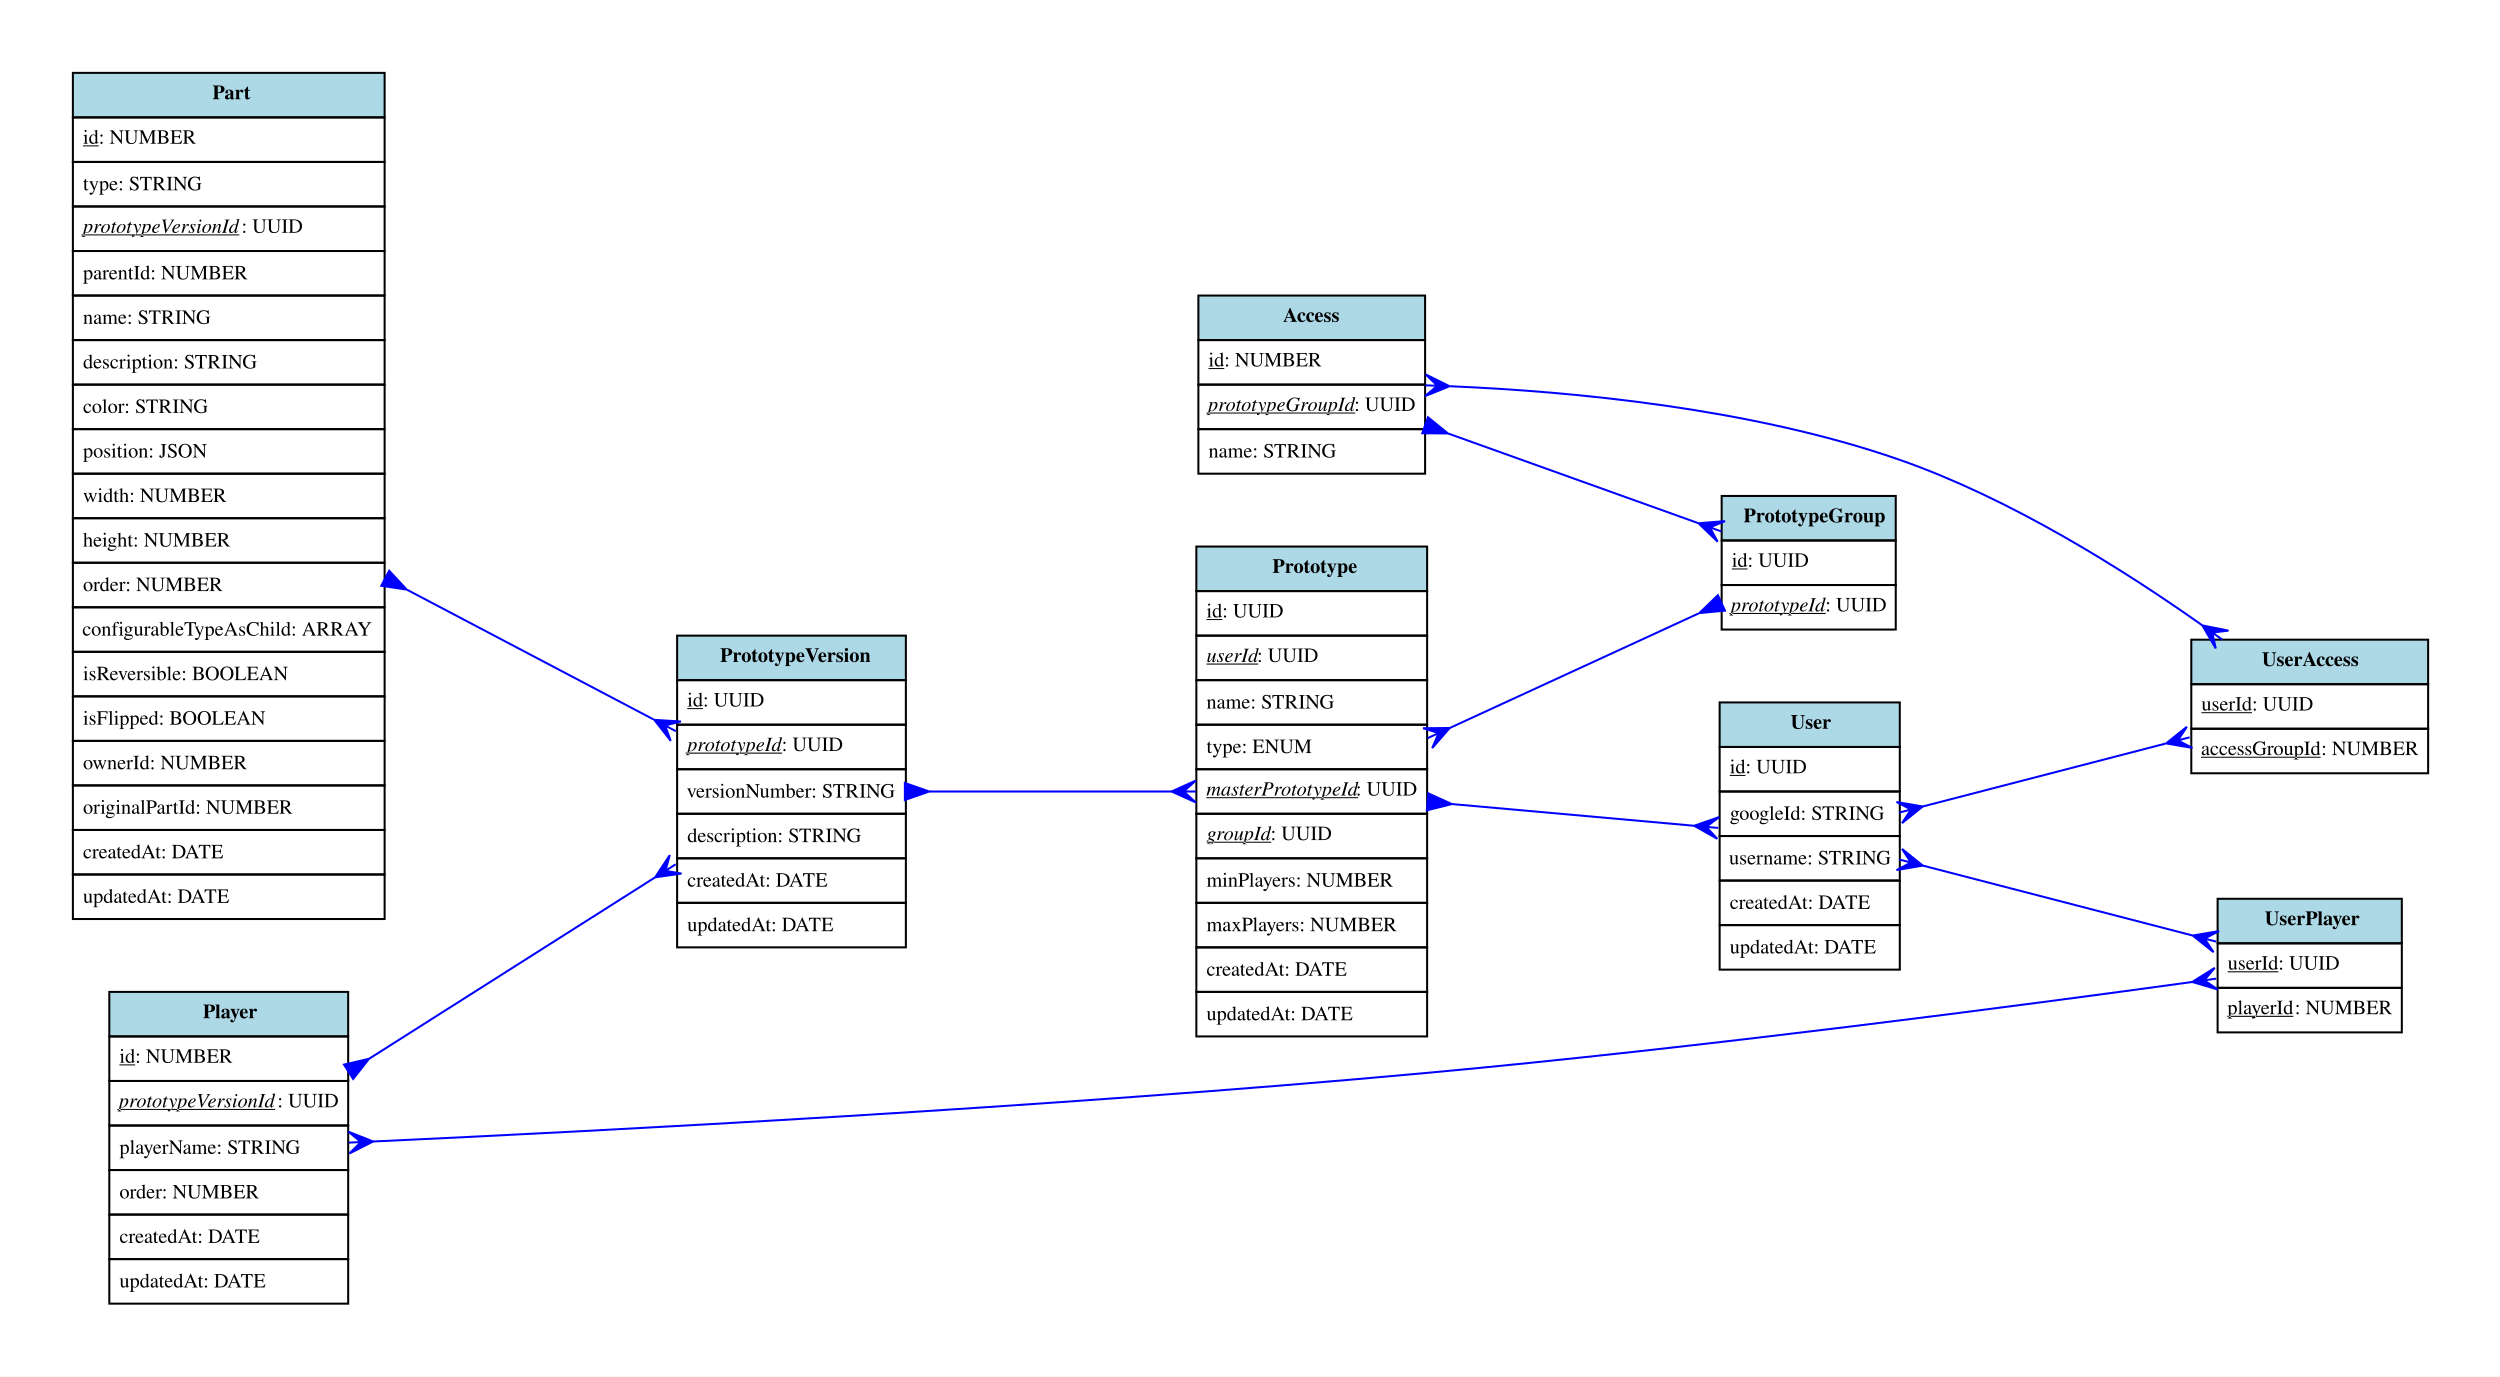
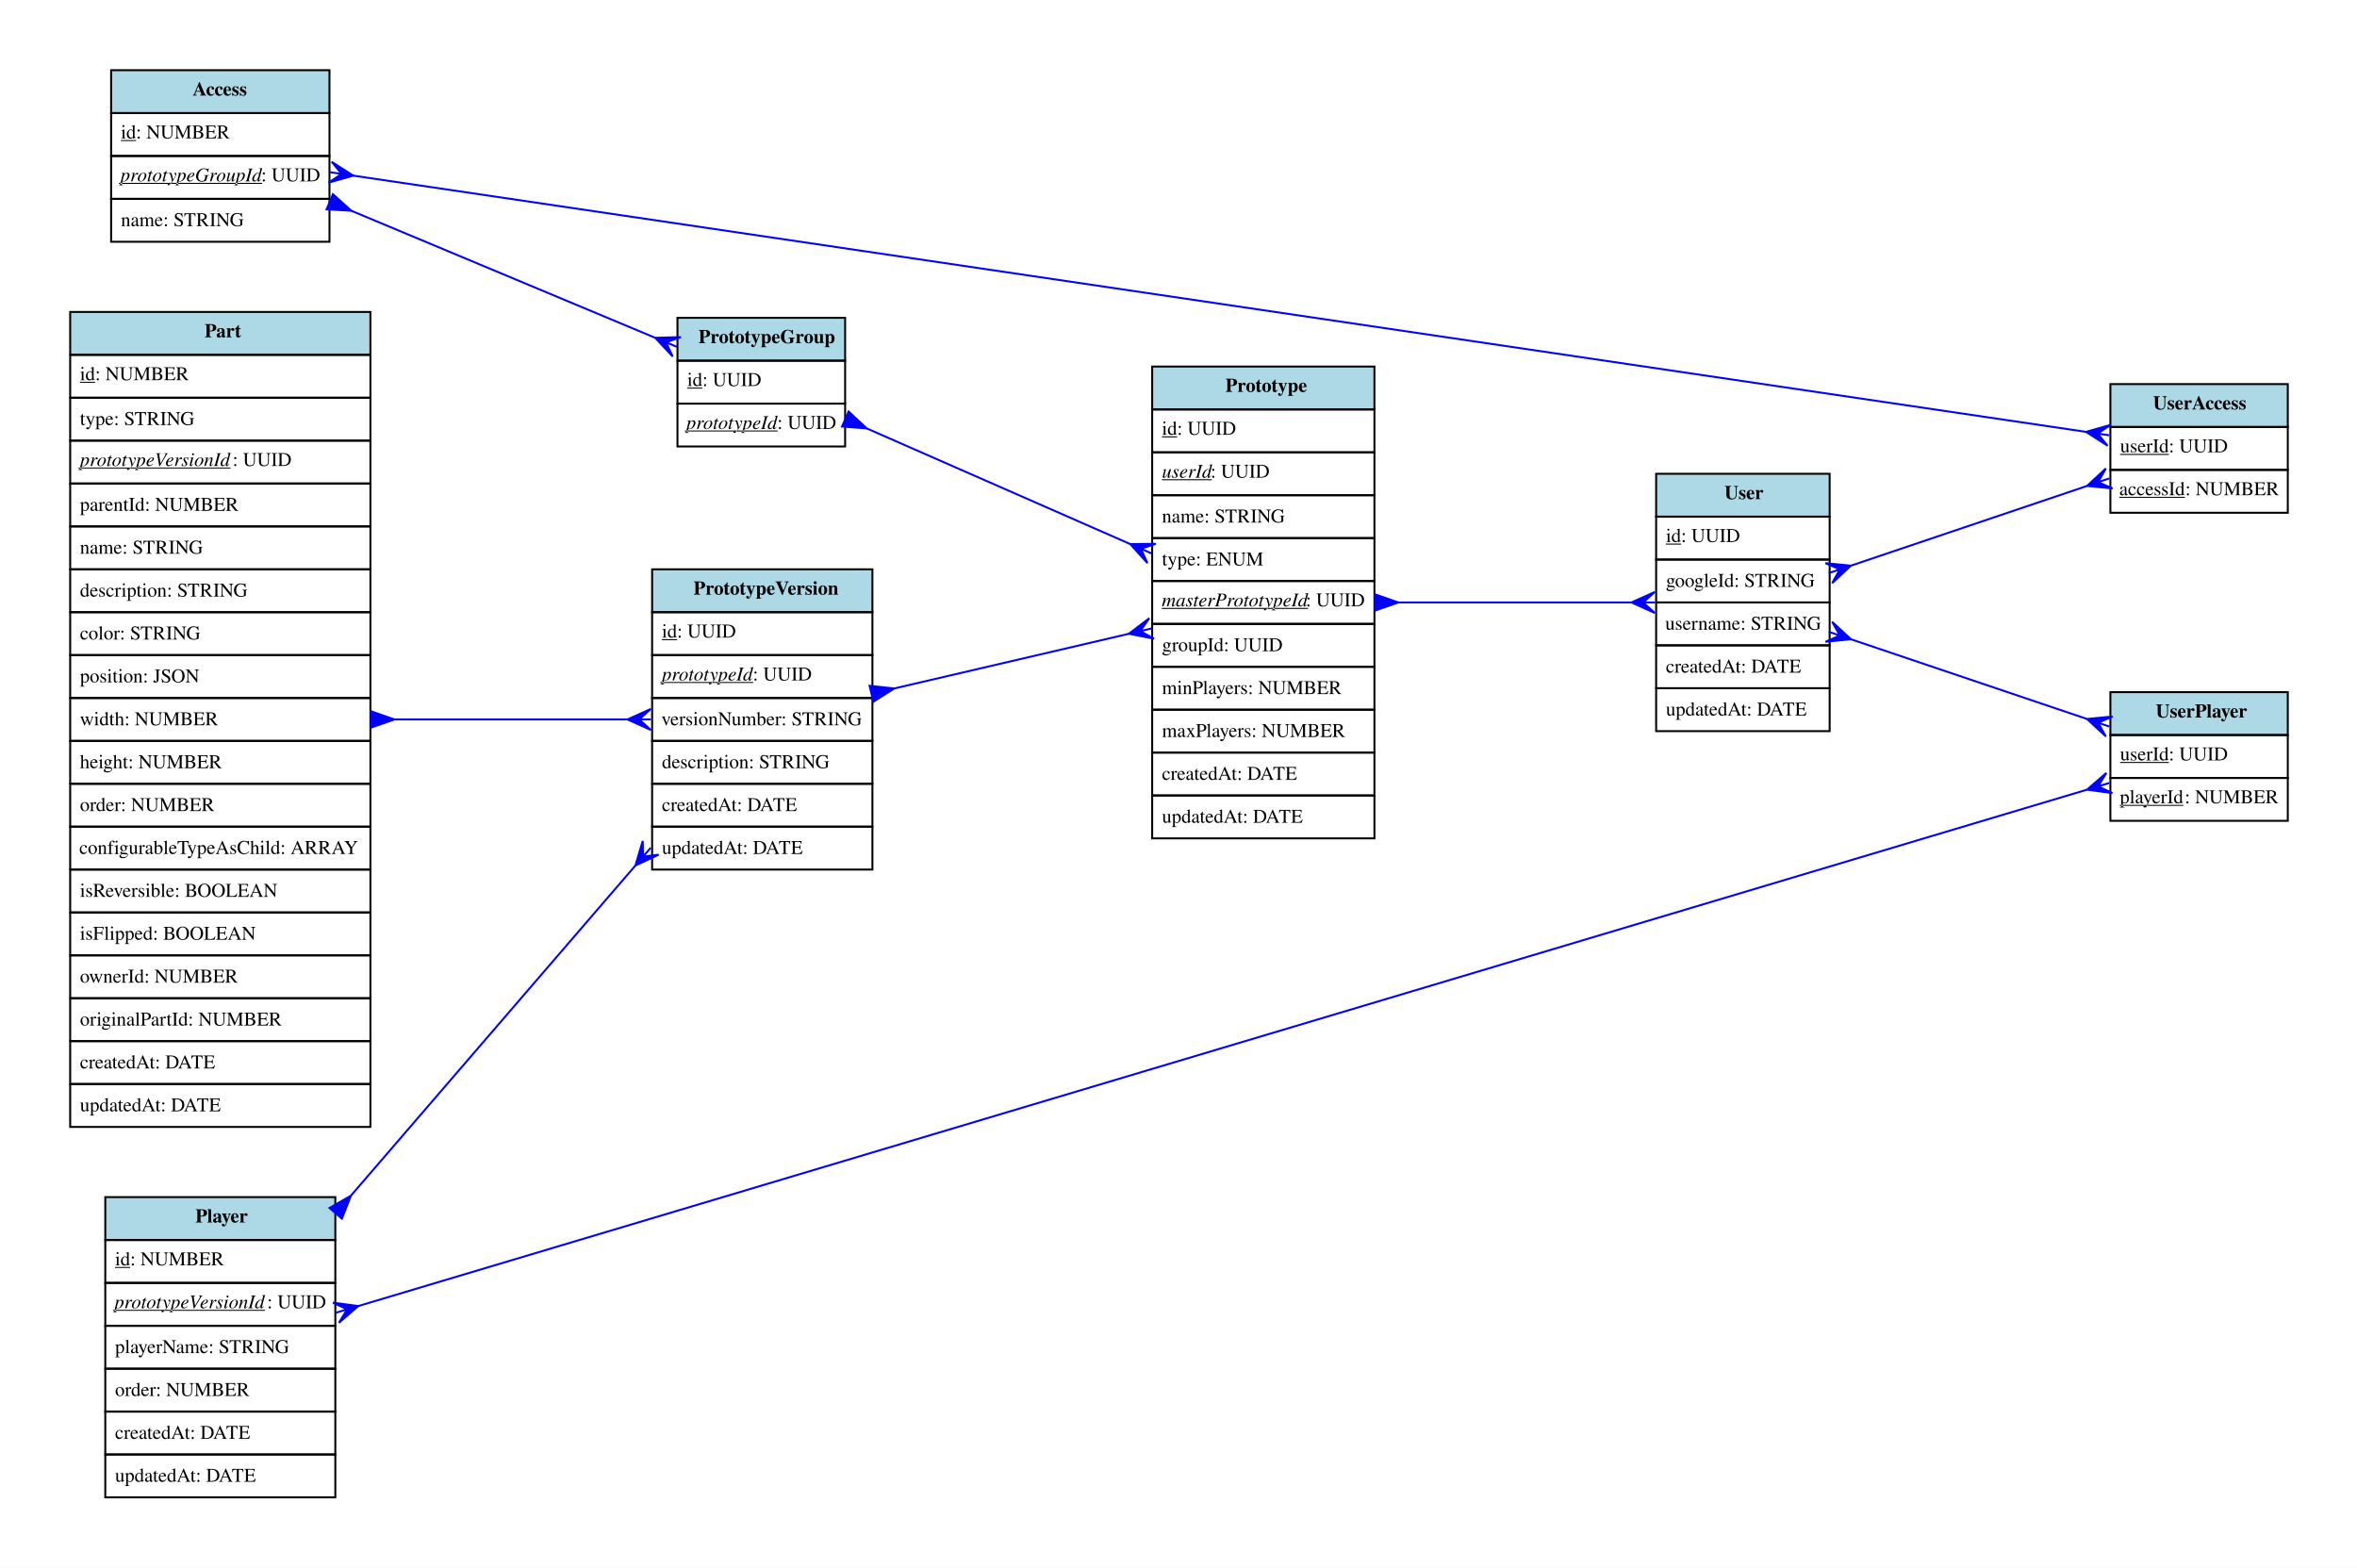
- <svg xmlns="http://www.w3.org/2000/svg" width="1235pt" height="680pt" viewBox="0.00 0.00 1235.00 680.00">
-   <g id="graph0" class="graph" transform="scale(1 1) rotate(0) translate(36 644)">
-     <polygon fill="#ffffff" stroke="transparent" points="-36,36 -36,-644 1199,-644 1199,36 -36,36" />
+ <svg xmlns="http://www.w3.org/2000/svg" width="1209pt" height="804pt" viewBox="0.00 0.00 1209.00 804.00">
+   <g id="graph0" class="graph" transform="scale(1 1) rotate(0) translate(36 768)">
+     <polygon fill="#ffffff" stroke="transparent" points="-36,36 -36,-768 1173,-768 1173,36 -36,36" />
    <g id="node1" class="node">
-       <polygon fill="#add8e6" stroke="transparent" points="813.5,-275 813.5,-297 902.5,-297 902.5,-275 813.5,-275" />
-       <polygon fill="none" stroke="#000000" points="813.5,-275 813.5,-297 902.5,-297 902.5,-275 813.5,-275" />
-       <text text-anchor="start" x="848.562" y="-284" font-family="Times,serif" font-weight="bold" font-size="10.00" fill="#000000">User</text>
-       <polygon fill="none" stroke="#000000" points="813.5,-253 813.5,-275 902.5,-275 902.5,-253 813.5,-253" />
-       <text text-anchor="start" x="818.5" y="-262" font-family="Times,serif" text-decoration="underline" font-size="10.00" fill="#000000">id</text>
-       <text text-anchor="start" x="826.279" y="-262" font-family="Times,serif" font-size="10.00" fill="#000000">: UUID</text>
-       <polygon fill="none" stroke="#000000" points="813.5,-231 813.5,-253 902.5,-253 902.5,-231 813.5,-231" />
-       <text text-anchor="start" x="818.5" y="-239" font-family="Times,serif" font-size="10.00" fill="#000000">googleId: STRING</text>
-       <polygon fill="none" stroke="#000000" points="813.5,-209 813.5,-231 902.5,-231 902.5,-209 813.5,-209" />
-       <text text-anchor="start" x="818.152" y="-217" font-family="Times,serif" font-size="10.00" fill="#000000">username: STRING</text>
-       <polygon fill="none" stroke="#000000" points="813.5,-187 813.5,-209 902.5,-209 902.5,-187 813.5,-187" />
-       <text text-anchor="start" x="818.5" y="-195" font-family="Times,serif" font-size="10.00" fill="#000000">createdAt: DATE</text>
-       <polygon fill="none" stroke="#000000" points="813.5,-165 813.5,-187 902.5,-187 902.5,-165 813.5,-165" />
-       <text text-anchor="start" x="818.5" y="-173" font-family="Times,serif" font-size="10.00" fill="#000000">updatedAt: DATE</text>
+       <polygon fill="#add8e6" stroke="transparent" points="813.5,-503 813.5,-525 902.5,-525 902.5,-503 813.5,-503" />
+       <polygon fill="none" stroke="#000000" points="813.5,-503 813.5,-525 902.5,-525 902.5,-503 813.5,-503" />
+       <text text-anchor="start" x="848.562" y="-512" font-family="Times,serif" font-weight="bold" font-size="10.00" fill="#000000">User</text>
+       <polygon fill="none" stroke="#000000" points="813.5,-481 813.5,-503 902.5,-503 902.5,-481 813.5,-481" />
+       <text text-anchor="start" x="818.5" y="-490" font-family="Times,serif" text-decoration="underline" font-size="10.00" fill="#000000">id</text>
+       <text text-anchor="start" x="826.279" y="-490" font-family="Times,serif" font-size="10.00" fill="#000000">: UUID</text>
+       <polygon fill="none" stroke="#000000" points="813.5,-459 813.5,-481 902.5,-481 902.5,-459 813.5,-459" />
+       <text text-anchor="start" x="818.5" y="-467" font-family="Times,serif" font-size="10.00" fill="#000000">googleId: STRING</text>
+       <polygon fill="none" stroke="#000000" points="813.5,-437 813.5,-459 902.5,-459 902.5,-437 813.5,-437" />
+       <text text-anchor="start" x="818.152" y="-445" font-family="Times,serif" font-size="10.00" fill="#000000">username: STRING</text>
+       <polygon fill="none" stroke="#000000" points="813.5,-415 813.5,-437 902.5,-437 902.5,-415 813.5,-415" />
+       <text text-anchor="start" x="818.5" y="-423" font-family="Times,serif" font-size="10.00" fill="#000000">createdAt: DATE</text>
+       <polygon fill="none" stroke="#000000" points="813.5,-393 813.5,-415 902.5,-415 902.5,-393 813.5,-393" />
+       <text text-anchor="start" x="818.5" y="-401" font-family="Times,serif" font-size="10.00" fill="#000000">updatedAt: DATE</text>
    </g>
    <g id="node8" class="node">
-       <polygon fill="#add8e6" stroke="transparent" points="1046.5,-306 1046.5,-328 1163.5,-328 1163.5,-306 1046.5,-306" />
-       <polygon fill="none" stroke="#000000" points="1046.5,-306 1046.5,-328 1163.5,-328 1163.5,-306 1046.5,-306" />
-       <text text-anchor="start" x="1081.405" y="-315" font-family="Times,serif" font-weight="bold" font-size="10.00" fill="#000000">UserAccess</text>
-       <polygon fill="none" stroke="#000000" points="1046.5,-284 1046.5,-306 1163.5,-306 1163.5,-284 1046.5,-284" />
-       <text text-anchor="start" x="1051.5" y="-293" font-family="Times,serif" text-decoration="underline" font-size="10.00" fill="#000000">userId</text>
-       <text text-anchor="start" x="1076.486" y="-293" font-family="Times,serif" font-size="10.00" fill="#000000">: UUID</text>
-       <polygon fill="none" stroke="#000000" points="1046.5,-262 1046.5,-284 1163.5,-284 1163.5,-262 1046.5,-262" />
-       <text text-anchor="start" x="1051.268" y="-271" font-family="Times,serif" text-decoration="underline" font-size="10.00" fill="#000000">accessGroupId</text>
-       <text text-anchor="start" x="1110.679" y="-271" font-family="Times,serif" font-size="10.00" fill="#000000">: NUMBER</text>
+       <polygon fill="#add8e6" stroke="transparent" points="1046.5,-549 1046.5,-571 1137.5,-571 1137.5,-549 1046.5,-549" />
+       <polygon fill="none" stroke="#000000" points="1046.5,-549 1046.5,-571 1137.5,-571 1137.5,-549 1046.5,-549" />
+       <text text-anchor="start" x="1068.405" y="-558" font-family="Times,serif" font-weight="bold" font-size="10.00" fill="#000000">UserAccess</text>
+       <polygon fill="none" stroke="#000000" points="1046.5,-527 1046.5,-549 1137.5,-549 1137.5,-527 1046.5,-527" />
+       <text text-anchor="start" x="1051.5" y="-536" font-family="Times,serif" text-decoration="underline" font-size="10.00" fill="#000000">userId</text>
+       <text text-anchor="start" x="1076.486" y="-536" font-family="Times,serif" font-size="10.00" fill="#000000">: UUID</text>
+       <polygon fill="none" stroke="#000000" points="1046.5,-505 1046.5,-527 1137.5,-527 1137.5,-505 1046.5,-505" />
+       <text text-anchor="start" x="1051.042" y="-514" font-family="Times,serif" text-decoration="underline" font-size="10.00" fill="#000000">accessId</text>
+       <text text-anchor="start" x="1084.905" y="-514" font-family="Times,serif" font-size="10.00" fill="#000000">: NUMBER</text>
    </g>
    <g id="edge1" class="edge">
-       <path fill="none" stroke="#0000ff" d="M914.005,-245.641C949.539,-254.848 995.685,-266.805 1033.659,-276.644" />
-       <polygon fill="#0000ff" stroke="#0000ff" points="913.846,-245.6 903.584,-237.363 908.038,-244.095 902.23,-242.59 902.23,-242.59 902.23,-242.59 908.038,-244.095 900.875,-247.817 913.846,-245.6 913.846,-245.6" />
-       <polygon fill="#0000ff" stroke="#0000ff" points="1034.061,-276.748 1044.322,-284.986 1039.869,-278.253 1045.677,-279.758 1045.677,-279.758 1045.677,-279.758 1039.869,-278.253 1047.031,-274.531 1034.061,-276.748 1034.061,-276.748" />
+       <path fill="none" stroke="#0000ff" d="M913.631,-477.95C950.161,-490.283 997.663,-506.32 1034.387,-518.718" />
+       <polygon fill="#0000ff" stroke="#0000ff" points="913.434,-477.884 903.792,-468.929 907.749,-475.964 902.064,-474.045 902.064,-474.045 902.064,-474.045 907.749,-475.964 900.337,-479.161 913.434,-477.884 913.434,-477.884" />
+       <polygon fill="#0000ff" stroke="#0000ff" points="1034.535,-518.768 1044.177,-527.723 1040.219,-520.687 1045.904,-522.606 1045.904,-522.606 1045.904,-522.606 1040.219,-520.687 1047.631,-517.49 1034.535,-518.768 1034.535,-518.768" />
    </g>
    <g id="node9" class="node">
-       <polygon fill="#add8e6" stroke="transparent" points="1059.5,-178 1059.5,-200 1150.5,-200 1150.5,-178 1059.5,-178" />
-       <polygon fill="none" stroke="#000000" points="1059.5,-178 1059.5,-200 1150.5,-200 1150.5,-178 1059.5,-178" />
-       <text text-anchor="start" x="1082.79" y="-187" font-family="Times,serif" font-weight="bold" font-size="10.00" fill="#000000">UserPlayer</text>
-       <polygon fill="none" stroke="#000000" points="1059.5,-156 1059.5,-178 1150.5,-178 1150.5,-156 1059.5,-156" />
-       <text text-anchor="start" x="1064.5" y="-165" font-family="Times,serif" text-decoration="underline" font-size="10.00" fill="#000000">userId</text>
-       <text text-anchor="start" x="1089.486" y="-165" font-family="Times,serif" font-size="10.00" fill="#000000">: UUID</text>
-       <polygon fill="none" stroke="#000000" points="1059.5,-134 1059.5,-156 1150.5,-156 1150.5,-134 1059.5,-134" />
-       <text text-anchor="start" x="1064.316" y="-143" font-family="Times,serif" text-decoration="underline" font-size="10.00" fill="#000000">playerId</text>
-       <text text-anchor="start" x="1097.631" y="-143" font-family="Times,serif" font-size="10.00" fill="#000000">: NUMBER</text>
+       <polygon fill="#add8e6" stroke="transparent" points="1046.5,-391 1046.5,-413 1137.5,-413 1137.5,-391 1046.5,-391" />
+       <polygon fill="none" stroke="#000000" points="1046.5,-391 1046.5,-413 1137.5,-413 1137.5,-391 1046.5,-391" />
+       <text text-anchor="start" x="1069.79" y="-400" font-family="Times,serif" font-weight="bold" font-size="10.00" fill="#000000">UserPlayer</text>
+       <polygon fill="none" stroke="#000000" points="1046.5,-369 1046.5,-391 1137.5,-391 1137.5,-369 1046.5,-369" />
+       <text text-anchor="start" x="1051.5" y="-378" font-family="Times,serif" text-decoration="underline" font-size="10.00" fill="#000000">userId</text>
+       <text text-anchor="start" x="1076.486" y="-378" font-family="Times,serif" font-size="10.00" fill="#000000">: UUID</text>
+       <polygon fill="none" stroke="#000000" points="1046.5,-347 1046.5,-369 1137.5,-369 1137.5,-347 1046.5,-347" />
+       <text text-anchor="start" x="1051.316" y="-356" font-family="Times,serif" text-decoration="underline" font-size="10.00" fill="#000000">playerId</text>
+       <text text-anchor="start" x="1084.631" y="-356" font-family="Times,serif" font-size="10.00" fill="#000000">: NUMBER</text>
    </g>
    <g id="edge2" class="edge">
-       <path fill="none" stroke="#0000ff" d="M913.868,-216.394C953.741,-206.063 1007.025,-192.257 1047.122,-181.867" />
-       <polygon fill="#0000ff" stroke="#0000ff" points="913.846,-216.4 900.875,-214.183 908.038,-217.905 902.23,-219.41 902.23,-219.41 902.23,-219.41 908.038,-217.905 903.584,-224.637 913.846,-216.4 913.846,-216.4" />
-       <polygon fill="#0000ff" stroke="#0000ff" points="1047.233,-181.839 1060.203,-184.056 1053.041,-180.334 1058.849,-178.829 1058.849,-178.829 1058.849,-178.829 1053.041,-180.334 1057.494,-173.601 1047.233,-181.839 1047.233,-181.839" />
+       <path fill="none" stroke="#0000ff" d="M913.631,-440.05C950.161,-427.717 997.663,-411.68 1034.387,-399.282" />
+       <polygon fill="#0000ff" stroke="#0000ff" points="913.434,-440.116 900.337,-438.839 907.749,-442.036 902.064,-443.955 902.064,-443.955 902.064,-443.955 907.749,-442.036 903.792,-449.071 913.434,-440.116 913.434,-440.116" />
+       <polygon fill="#0000ff" stroke="#0000ff" points="1034.535,-399.232 1047.631,-400.51 1040.219,-397.313 1045.904,-395.394 1045.904,-395.394 1045.904,-395.394 1040.219,-397.313 1044.177,-390.277 1034.535,-399.232 1034.535,-399.232" />
    </g>
    <g id="node2" class="node">
-       <polygon fill="#add8e6" stroke="transparent" points="555,-352 555,-374 669,-374 669,-352 555,-352" />
-       <polygon fill="none" stroke="#000000" points="555,-352 555,-374 669,-374 669,-352 555,-352" />
-       <text text-anchor="start" x="592.558" y="-361" font-family="Times,serif" font-weight="bold" font-size="10.00" fill="#000000">Prototype</text>
-       <polygon fill="none" stroke="#000000" points="555,-330 555,-352 669,-352 669,-330 555,-330" />
-       <text text-anchor="start" x="560" y="-339" font-family="Times,serif" text-decoration="underline" font-size="10.00" fill="#000000">id</text>
-       <text text-anchor="start" x="567.779" y="-339" font-family="Times,serif" font-size="10.00" fill="#000000">: UUID</text>
-       <polygon fill="none" stroke="#000000" points="555,-308 555,-330 669,-330 669,-308 555,-308" />
-       <text text-anchor="start" x="560" y="-317" font-family="Times,serif" font-style="italic" text-decoration="underline" font-size="10.00" fill="#000000">userId</text>
-       <text text-anchor="start" x="584.986" y="-317" font-family="Times,serif" font-size="10.00" fill="#000000">: UUID</text>
-       <polygon fill="none" stroke="#000000" points="555,-286 555,-308 669,-308 669,-286 555,-286" />
-       <text text-anchor="start" x="560" y="-294" font-family="Times,serif" font-size="10.00" fill="#000000">name: STRING</text>
-       <polygon fill="none" stroke="#000000" points="555,-264 555,-286 669,-286 669,-264 555,-264" />
-       <text text-anchor="start" x="560" y="-272" font-family="Times,serif" font-size="10.00" fill="#000000">type: ENUM</text>
-       <polygon fill="none" stroke="#000000" points="555,-242 555,-264 669,-264 669,-242 555,-242" />
-       <text text-anchor="start" x="559.933" y="-251" font-family="Times,serif" font-style="italic" text-decoration="underline" font-size="10.00" fill="#000000">masterPrototypeId</text>
-       <text text-anchor="start" x="633.802" y="-251" font-family="Times,serif" font-size="10.00" fill="#000000">: UUID</text>
-       <polygon fill="none" stroke="#000000" points="555,-220 555,-242 669,-242 669,-220 555,-220" />
-       <text text-anchor="start" x="560" y="-229" font-family="Times,serif" font-style="italic" text-decoration="underline" font-size="10.00" fill="#000000">groupId</text>
-       <text text-anchor="start" x="591.658" y="-229" font-family="Times,serif" font-size="10.00" fill="#000000">: UUID</text>
-       <polygon fill="none" stroke="#000000" points="555,-198 555,-220 669,-220 669,-198 555,-198" />
-       <text text-anchor="start" x="560" y="-206" font-family="Times,serif" font-size="10.00" fill="#000000">minPlayers: NUMBER</text>
-       <polygon fill="none" stroke="#000000" points="555,-176 555,-198 669,-198 669,-176 555,-176" />
-       <text text-anchor="start" x="560" y="-184" font-family="Times,serif" font-size="10.00" fill="#000000">maxPlayers: NUMBER</text>
-       <polygon fill="none" stroke="#000000" points="555,-154 555,-176 669,-176 669,-154 555,-154" />
-       <text text-anchor="start" x="560" y="-162" font-family="Times,serif" font-size="10.00" fill="#000000">createdAt: DATE</text>
-       <polygon fill="none" stroke="#000000" points="555,-132 555,-154 669,-154 669,-132 555,-132" />
-       <text text-anchor="start" x="560" y="-140" font-family="Times,serif" font-size="10.00" fill="#000000">updatedAt: DATE</text>
+       <polygon fill="#add8e6" stroke="transparent" points="555,-558 555,-580 669,-580 669,-558 555,-558" />
+       <polygon fill="none" stroke="#000000" points="555,-558 555,-580 669,-580 669,-558 555,-558" />
+       <text text-anchor="start" x="592.558" y="-567" font-family="Times,serif" font-weight="bold" font-size="10.00" fill="#000000">Prototype</text>
+       <polygon fill="none" stroke="#000000" points="555,-536 555,-558 669,-558 669,-536 555,-536" />
+       <text text-anchor="start" x="560" y="-545" font-family="Times,serif" text-decoration="underline" font-size="10.00" fill="#000000">id</text>
+       <text text-anchor="start" x="567.779" y="-545" font-family="Times,serif" font-size="10.00" fill="#000000">: UUID</text>
+       <polygon fill="none" stroke="#000000" points="555,-514 555,-536 669,-536 669,-514 555,-514" />
+       <text text-anchor="start" x="560" y="-523" font-family="Times,serif" font-style="italic" text-decoration="underline" font-size="10.00" fill="#000000">userId</text>
+       <text text-anchor="start" x="584.986" y="-523" font-family="Times,serif" font-size="10.00" fill="#000000">: UUID</text>
+       <polygon fill="none" stroke="#000000" points="555,-492 555,-514 669,-514 669,-492 555,-492" />
+       <text text-anchor="start" x="560" y="-500" font-family="Times,serif" font-size="10.00" fill="#000000">name: STRING</text>
+       <polygon fill="none" stroke="#000000" points="555,-470 555,-492 669,-492 669,-470 555,-470" />
+       <text text-anchor="start" x="560" y="-478" font-family="Times,serif" font-size="10.00" fill="#000000">type: ENUM</text>
+       <polygon fill="none" stroke="#000000" points="555,-448 555,-470 669,-470 669,-448 555,-448" />
+       <text text-anchor="start" x="559.933" y="-457" font-family="Times,serif" font-style="italic" text-decoration="underline" font-size="10.00" fill="#000000">masterPrototypeId</text>
+       <text text-anchor="start" x="633.802" y="-457" font-family="Times,serif" font-size="10.00" fill="#000000">: UUID</text>
+       <polygon fill="none" stroke="#000000" points="555,-426 555,-448 669,-448 669,-426 555,-426" />
+       <text text-anchor="start" x="560" y="-434" font-family="Times,serif" font-size="10.00" fill="#000000">groupId: UUID</text>
+       <polygon fill="none" stroke="#000000" points="555,-404 555,-426 669,-426 669,-404 555,-404" />
+       <text text-anchor="start" x="560" y="-412" font-family="Times,serif" font-size="10.00" fill="#000000">minPlayers: NUMBER</text>
+       <polygon fill="none" stroke="#000000" points="555,-382 555,-404 669,-404 669,-382 555,-382" />
+       <text text-anchor="start" x="560" y="-390" font-family="Times,serif" font-size="10.00" fill="#000000">maxPlayers: NUMBER</text>
+       <polygon fill="none" stroke="#000000" points="555,-360 555,-382 669,-382 669,-360 555,-360" />
+       <text text-anchor="start" x="560" y="-368" font-family="Times,serif" font-size="10.00" fill="#000000">createdAt: DATE</text>
+       <polygon fill="none" stroke="#000000" points="555,-338 555,-360 669,-360 669,-338 555,-338" />
+       <text text-anchor="start" x="560" y="-346" font-family="Times,serif" font-size="10.00" fill="#000000">updatedAt: DATE</text>
    </g>
    <g id="edge5" class="edge">
-       <path fill="none" stroke="#0000ff" d="M681.405,-246.78C719.12,-243.401 765.177,-239.273 800.729,-236.088" />
-       <polygon fill="#0000ff" stroke="#0000ff" points="668.874,-243.686 681.201,-246.799 669.624,-252.053 668.874,-243.686" />
-       <polygon fill="#0000ff" stroke="#0000ff" points="800.882,-236.074 813.316,-240.381 806.858,-235.538 812.834,-235.003 812.834,-235.003 812.834,-235.003 806.858,-235.538 812.352,-229.624 800.882,-236.074 800.882,-236.074" />
+       <path fill="none" stroke="#0000ff" d="M681.405,-459C719.12,-459 765.177,-459 800.729,-459" />
+       <polygon fill="#0000ff" stroke="#0000ff" points="669.249,-454.8 681.249,-459 669.249,-463.2 669.249,-454.8" />
+       <polygon fill="#0000ff" stroke="#0000ff" points="800.834,-459 812.834,-464.4 806.834,-459 812.834,-459 812.834,-459 812.834,-459 806.834,-459 812.834,-453.6 800.834,-459 800.834,-459" />
    </g>
    <g id="node3" class="node">
-       <polygon fill="#add8e6" stroke="transparent" points="814.5,-377 814.5,-399 900.5,-399 900.5,-377 814.5,-377" />
-       <polygon fill="none" stroke="#000000" points="814.5,-377 814.5,-399 900.5,-399 900.5,-377 814.5,-377" />
-       <text text-anchor="start" x="825.284" y="-386" font-family="Times,serif" font-weight="bold" font-size="10.00" fill="#000000">PrototypeGroup</text>
-       <polygon fill="none" stroke="#000000" points="814.5,-355 814.5,-377 900.5,-377 900.5,-355 814.5,-355" />
-       <text text-anchor="start" x="819.5" y="-364" font-family="Times,serif" text-decoration="underline" font-size="10.00" fill="#000000">id</text>
-       <text text-anchor="start" x="827.279" y="-364" font-family="Times,serif" font-size="10.00" fill="#000000">: UUID</text>
-       <polygon fill="none" stroke="#000000" points="814.5,-333 814.5,-355 900.5,-355 900.5,-333 814.5,-333" />
-       <text text-anchor="start" x="819.04" y="-342" font-family="Times,serif" font-style="italic" text-decoration="underline" font-size="10.00" fill="#000000">prototypeId</text>
-       <text text-anchor="start" x="865.695" y="-342" font-family="Times,serif" font-size="10.00" fill="#000000">: UUID</text>
+       <polygon fill="#add8e6" stroke="transparent" points="311.5,-583 311.5,-605 397.5,-605 397.5,-583 311.5,-583" />
+       <polygon fill="none" stroke="#000000" points="311.5,-583 311.5,-605 397.5,-605 397.5,-583 311.5,-583" />
+       <text text-anchor="start" x="322.284" y="-592" font-family="Times,serif" font-weight="bold" font-size="10.00" fill="#000000">PrototypeGroup</text>
+       <polygon fill="none" stroke="#000000" points="311.5,-561 311.5,-583 397.5,-583 397.5,-561 311.5,-561" />
+       <text text-anchor="start" x="316.5" y="-570" font-family="Times,serif" text-decoration="underline" font-size="10.00" fill="#000000">id</text>
+       <text text-anchor="start" x="324.279" y="-570" font-family="Times,serif" font-size="10.00" fill="#000000">: UUID</text>
+       <polygon fill="none" stroke="#000000" points="311.5,-539 311.5,-561 397.5,-561 397.5,-539 311.5,-539" />
+       <text text-anchor="start" x="316.04" y="-548" font-family="Times,serif" font-style="italic" text-decoration="underline" font-size="10.00" fill="#000000">prototypeId</text>
+       <text text-anchor="start" x="362.695" y="-548" font-family="Times,serif" font-size="10.00" fill="#000000">: UUID</text>
    </g>
    <g id="edge6" class="edge">
-       <path fill="none" stroke="#0000ff" d="M680.195,-284.389C718.958,-302.231 766.835,-324.268 803.063,-340.943" />
-       <polygon fill="#0000ff" stroke="#0000ff" points="680.15,-284.368 671.507,-274.445 674.699,-281.86 669.249,-279.351 669.249,-279.351 669.249,-279.351 674.699,-281.86 666.991,-284.256 680.15,-284.368 680.15,-284.368" />
-       <polygon fill="#0000ff" stroke="#0000ff" points="812.634,-349.972 803.489,-341.139 816.146,-342.342 812.634,-349.972" />
+       <path fill="none" stroke="#0000ff" d="M408.655,-548.235C447.968,-530.983 501.446,-507.515 543.693,-488.976" />
+       <polygon fill="#0000ff" stroke="#0000ff" points="395.912,-549.24 408.588,-548.264 399.288,-556.932 395.912,-549.24" />
+       <polygon fill="#0000ff" stroke="#0000ff" points="543.743,-488.954 556.901,-489.076 549.237,-486.543 554.731,-484.132 554.731,-484.132 554.731,-484.132 549.237,-486.543 552.561,-479.187 543.743,-488.954 543.743,-488.954" />
    </g>
    <g id="node4" class="node">
-       <polygon fill="#add8e6" stroke="transparent" points="556,-476 556,-498 668,-498 668,-476 556,-476" />
-       <polygon fill="none" stroke="#000000" points="556,-476 556,-498 668,-498 668,-476 556,-476" />
-       <text text-anchor="start" x="597.843" y="-485" font-family="Times,serif" font-weight="bold" font-size="10.00" fill="#000000">Access</text>
-       <polygon fill="none" stroke="#000000" points="556,-454 556,-476 668,-476 668,-454 556,-454" />
-       <text text-anchor="start" x="561" y="-463" font-family="Times,serif" text-decoration="underline" font-size="10.00" fill="#000000">id</text>
-       <text text-anchor="start" x="568.779" y="-463" font-family="Times,serif" font-size="10.00" fill="#000000">: NUMBER</text>
-       <polygon fill="none" stroke="#000000" points="556,-432 556,-454 668,-454 668,-432 556,-432" />
-       <text text-anchor="start" x="560.766" y="-441" font-family="Times,serif" font-style="italic" text-decoration="underline" font-size="10.00" fill="#000000">prototypeGroupId</text>
-       <text text-anchor="start" x="632.969" y="-441" font-family="Times,serif" font-size="10.00" fill="#000000">: UUID</text>
-       <polygon fill="none" stroke="#000000" points="556,-410 556,-432 668,-432 668,-410 556,-410" />
-       <text text-anchor="start" x="561" y="-418" font-family="Times,serif" font-size="10.00" fill="#000000">name: STRING</text>
+       <polygon fill="#add8e6" stroke="transparent" points="21,-710 21,-732 133,-732 133,-710 21,-710" />
+       <polygon fill="none" stroke="#000000" points="21,-710 21,-732 133,-732 133,-710 21,-710" />
+       <text text-anchor="start" x="62.843" y="-719" font-family="Times,serif" font-weight="bold" font-size="10.00" fill="#000000">Access</text>
+       <polygon fill="none" stroke="#000000" points="21,-688 21,-710 133,-710 133,-688 21,-688" />
+       <text text-anchor="start" x="26" y="-697" font-family="Times,serif" text-decoration="underline" font-size="10.00" fill="#000000">id</text>
+       <text text-anchor="start" x="33.779" y="-697" font-family="Times,serif" font-size="10.00" fill="#000000">: NUMBER</text>
+       <polygon fill="none" stroke="#000000" points="21,-666 21,-688 133,-688 133,-666 21,-666" />
+       <text text-anchor="start" x="25.766" y="-675" font-family="Times,serif" font-style="italic" text-decoration="underline" font-size="10.00" fill="#000000">prototypeGroupId</text>
+       <text text-anchor="start" x="97.969" y="-675" font-family="Times,serif" font-size="10.00" fill="#000000">: UUID</text>
+       <polygon fill="none" stroke="#000000" points="21,-644 21,-666 133,-666 133,-644 21,-644" />
+       <text text-anchor="start" x="26" y="-652" font-family="Times,serif" font-size="10.00" fill="#000000">name: STRING</text>
    </g>
    <g id="edge7" class="edge">
-       <path fill="none" stroke="#0000ff" d="M679.543,-429.789C718.383,-415.867 766.537,-398.606 802.956,-385.552" />
-       <polygon fill="#0000ff" stroke="#0000ff" points="666.598,-429.968 679.311,-429.872 669.432,-437.875 666.598,-429.968" />
-       <polygon fill="#0000ff" stroke="#0000ff" points="803.045,-385.52 816.163,-386.554 808.693,-383.495 814.341,-381.471 814.341,-381.471 814.341,-381.471 808.693,-383.495 812.519,-376.387 803.045,-385.52 803.045,-385.52" />
+       <path fill="none" stroke="#0000ff" d="M144.271,-659.88C192.03,-639.915 255.335,-613.453 299.955,-594.801" />
+       <polygon fill="#0000ff" stroke="#0000ff" points="131.536,-660.651 144.228,-659.898 134.776,-668.401 131.536,-660.651" />
+       <polygon fill="#0000ff" stroke="#0000ff" points="300.088,-594.745 313.242,-595.099 305.624,-592.431 311.16,-590.117 311.16,-590.117 311.16,-590.117 305.624,-592.431 309.077,-585.135 300.088,-594.745 300.088,-594.745" />
    </g>
    <g id="edge3" class="edge">
-       <path fill="none" stroke="#0000ff" d="M680.409,-453.193C740.351,-450.646 829.045,-442.362 902,-417 956.743,-397.969 1012.706,-362.814 1051.887,-335.112" />
-       <polygon fill="#0000ff" stroke="#0000ff" points="680.062,-453.206 667.869,-448.258 674.067,-453.43 668.071,-453.654 668.071,-453.654 668.071,-453.654 674.067,-453.43 668.272,-459.05 680.062,-453.206 680.062,-453.206" />
-       <polygon fill="#0000ff" stroke="#0000ff" points="1051.971,-335.052 1064.871,-332.453 1056.849,-331.558 1061.726,-328.063 1061.726,-328.063 1061.726,-328.063 1056.849,-331.558 1058.581,-323.674 1051.971,-335.052 1051.971,-335.052" />
+       <path fill="none" stroke="#0000ff" d="M145.275,-677.905C333.738,-650.04 858.82,-572.403 1033.875,-546.52" />
+       <polygon fill="#0000ff" stroke="#0000ff" points="145.224,-677.913 132.563,-674.326 139.288,-678.79 133.353,-679.668 133.353,-679.668 133.353,-679.668 139.288,-678.79 134.143,-685.01 145.224,-677.913 145.224,-677.913" />
+       <polygon fill="#0000ff" stroke="#0000ff" points="1033.994,-546.503 1046.655,-550.089 1039.929,-545.625 1045.865,-544.747 1045.865,-544.747 1045.865,-544.747 1039.929,-545.625 1045.075,-539.405 1033.994,-546.503 1033.994,-546.503" />
    </g>
    <g id="node5" class="node">
-       <polygon fill="#add8e6" stroke="transparent" points="298.5,-308 298.5,-330 411.5,-330 411.5,-308 298.5,-308" />
-       <polygon fill="none" stroke="#000000" points="298.5,-308 298.5,-330 411.5,-330 411.5,-308 298.5,-308" />
-       <text text-anchor="start" x="319.73" y="-317" font-family="Times,serif" font-weight="bold" font-size="10.00" fill="#000000">PrototypeVersion</text>
-       <polygon fill="none" stroke="#000000" points="298.5,-286 298.5,-308 411.5,-308 411.5,-286 298.5,-286" />
-       <text text-anchor="start" x="303.5" y="-295" font-family="Times,serif" text-decoration="underline" font-size="10.00" fill="#000000">id</text>
-       <text text-anchor="start" x="311.279" y="-295" font-family="Times,serif" font-size="10.00" fill="#000000">: UUID</text>
-       <polygon fill="none" stroke="#000000" points="298.5,-264 298.5,-286 411.5,-286 411.5,-264 298.5,-264" />
-       <text text-anchor="start" x="303.5" y="-273" font-family="Times,serif" font-style="italic" text-decoration="underline" font-size="10.00" fill="#000000">prototypeId</text>
-       <text text-anchor="start" x="350.155" y="-273" font-family="Times,serif" font-size="10.00" fill="#000000">: UUID</text>
-       <polygon fill="none" stroke="#000000" points="298.5,-242 298.5,-264 411.5,-264 411.5,-242 298.5,-242" />
-       <text text-anchor="start" x="303.207" y="-250" font-family="Times,serif" font-size="10.00" fill="#000000">versionNumber: STRING</text>
-       <polygon fill="none" stroke="#000000" points="298.5,-220 298.5,-242 411.5,-242 411.5,-220 298.5,-220" />
-       <text text-anchor="start" x="303.5" y="-228" font-family="Times,serif" font-size="10.00" fill="#000000">description: STRING</text>
-       <polygon fill="none" stroke="#000000" points="298.5,-198 298.5,-220 411.5,-220 411.5,-198 298.5,-198" />
-       <text text-anchor="start" x="303.5" y="-206" font-family="Times,serif" font-size="10.00" fill="#000000">createdAt: DATE</text>
-       <polygon fill="none" stroke="#000000" points="298.5,-176 298.5,-198 411.5,-198 411.5,-176 298.5,-176" />
-       <text text-anchor="start" x="303.5" y="-184" font-family="Times,serif" font-size="10.00" fill="#000000">updatedAt: DATE</text>
+       <polygon fill="#add8e6" stroke="transparent" points="298.5,-454 298.5,-476 411.5,-476 411.5,-454 298.5,-454" />
+       <polygon fill="none" stroke="#000000" points="298.5,-454 298.5,-476 411.5,-476 411.5,-454 298.5,-454" />
+       <text text-anchor="start" x="319.73" y="-463" font-family="Times,serif" font-weight="bold" font-size="10.00" fill="#000000">PrototypeVersion</text>
+       <polygon fill="none" stroke="#000000" points="298.5,-432 298.5,-454 411.5,-454 411.5,-432 298.5,-432" />
+       <text text-anchor="start" x="303.5" y="-441" font-family="Times,serif" text-decoration="underline" font-size="10.00" fill="#000000">id</text>
+       <text text-anchor="start" x="311.279" y="-441" font-family="Times,serif" font-size="10.00" fill="#000000">: UUID</text>
+       <polygon fill="none" stroke="#000000" points="298.5,-410 298.5,-432 411.5,-432 411.5,-410 298.5,-410" />
+       <text text-anchor="start" x="303.5" y="-419" font-family="Times,serif" font-style="italic" text-decoration="underline" font-size="10.00" fill="#000000">prototypeId</text>
+       <text text-anchor="start" x="350.155" y="-419" font-family="Times,serif" font-size="10.00" fill="#000000">: UUID</text>
+       <polygon fill="none" stroke="#000000" points="298.5,-388 298.5,-410 411.5,-410 411.5,-388 298.5,-388" />
+       <text text-anchor="start" x="303.207" y="-396" font-family="Times,serif" font-size="10.00" fill="#000000">versionNumber: STRING</text>
+       <polygon fill="none" stroke="#000000" points="298.5,-366 298.5,-388 411.5,-388 411.5,-366 298.5,-366" />
+       <text text-anchor="start" x="303.5" y="-374" font-family="Times,serif" font-size="10.00" fill="#000000">description: STRING</text>
+       <polygon fill="none" stroke="#000000" points="298.5,-344 298.5,-366 411.5,-366 411.5,-344 298.5,-344" />
+       <text text-anchor="start" x="303.5" y="-352" font-family="Times,serif" font-size="10.00" fill="#000000">createdAt: DATE</text>
+       <polygon fill="none" stroke="#000000" points="298.5,-322 298.5,-344 411.5,-344 411.5,-322 298.5,-322" />
+       <text text-anchor="start" x="303.5" y="-330" font-family="Times,serif" font-size="10.00" fill="#000000">updatedAt: DATE</text>
    </g>
    <g id="edge8" class="edge">
-       <path fill="none" stroke="#0000ff" d="M423.122,-253C460.04,-253 505.464,-253 542.513,-253" />
-       <polygon fill="#0000ff" stroke="#0000ff" points="411.01,-248.8 423.01,-253 411.009,-257.2 411.01,-248.8" />
-       <polygon fill="#0000ff" stroke="#0000ff" points="542.732,-253 554.732,-258.4 548.732,-253 554.732,-253 554.732,-253 554.732,-253 548.732,-253 554.732,-247.6 542.732,-253 542.732,-253" />
+       <path fill="none" stroke="#0000ff" d="M422.857,-414.928C459.974,-423.577 505.749,-434.243 542.97,-442.915" />
+       <polygon fill="#0000ff" stroke="#0000ff" points="411.963,-408.077 422.696,-414.89 410.056,-416.258 411.963,-408.077" />
+       <polygon fill="#0000ff" stroke="#0000ff" points="543.046,-442.933 553.507,-450.915 548.889,-444.295 554.732,-445.656 554.732,-445.656 554.732,-445.656 548.889,-444.295 555.958,-440.397 543.046,-442.933 543.046,-442.933" />
    </g>
    <g id="node6" class="node">
      <polygon fill="#add8e6" stroke="transparent" points="0,-586 0,-608 154,-608 154,-586 0,-586" />
      <polygon fill="none" stroke="#000000" points="0,-586 0,-608 154,-608 154,-586 0,-586" />
      <text text-anchor="start" x="68.947" y="-595" font-family="Times,serif" font-weight="bold" font-size="10.00" fill="#000000">Part</text>
      <polygon fill="none" stroke="#000000" points="0,-564 0,-586 154,-586 154,-564 0,-564" />
      <text text-anchor="start" x="5" y="-573" font-family="Times,serif" text-decoration="underline" font-size="10.00" fill="#000000">id</text>
      <text text-anchor="start" x="12.779" y="-573" font-family="Times,serif" font-size="10.00" fill="#000000">: NUMBER</text>
      <polygon fill="none" stroke="#000000" points="0,-542 0,-564 154,-564 154,-542 0,-542" />
      <text text-anchor="start" x="5" y="-550" font-family="Times,serif" font-size="10.00" fill="#000000">type: STRING</text>
      <polygon fill="none" stroke="#000000" points="0,-520 0,-542 154,-542 154,-520 0,-520" />
      <text text-anchor="start" x="5" y="-529" font-family="Times,serif" font-style="italic" text-decoration="underline" font-size="10.00" fill="#000000">prototypeVersionId</text>
      <text text-anchor="start" x="83.31" y="-529" font-family="Times,serif" font-size="10.00" fill="#000000">: UUID</text>
      <polygon fill="none" stroke="#000000" points="0,-498 0,-520 154,-520 154,-498 0,-498" />
      <text text-anchor="start" x="5" y="-506" font-family="Times,serif" font-size="10.00" fill="#000000">parentId: NUMBER</text>
      <polygon fill="none" stroke="#000000" points="0,-476 0,-498 154,-498 154,-476 0,-476" />
      <text text-anchor="start" x="5" y="-484" font-family="Times,serif" font-size="10.00" fill="#000000">name: STRING</text>
      <polygon fill="none" stroke="#000000" points="0,-454 0,-476 154,-476 154,-454 0,-454" />
      <text text-anchor="start" x="5" y="-462" font-family="Times,serif" font-size="10.00" fill="#000000">description: STRING</text>
      <polygon fill="none" stroke="#000000" points="0,-432 0,-454 154,-454 154,-432 0,-432" />
      <text text-anchor="start" x="5" y="-440" font-family="Times,serif" font-size="10.00" fill="#000000">color: STRING</text>
      <polygon fill="none" stroke="#000000" points="0,-410 0,-432 154,-432 154,-410 0,-410" />
      <text text-anchor="start" x="5" y="-418" font-family="Times,serif" font-size="10.00" fill="#000000">position: JSON</text>
      <polygon fill="none" stroke="#000000" points="0,-388 0,-410 154,-410 154,-388 0,-388" />
      <text text-anchor="start" x="5" y="-396" font-family="Times,serif" font-size="10.00" fill="#000000">width: NUMBER</text>
      <polygon fill="none" stroke="#000000" points="0,-366 0,-388 154,-388 154,-366 0,-366" />
      <text text-anchor="start" x="5" y="-374" font-family="Times,serif" font-size="10.00" fill="#000000">height: NUMBER</text>
      <polygon fill="none" stroke="#000000" points="0,-344 0,-366 154,-366 154,-344 0,-344" />
      <text text-anchor="start" x="5" y="-352" font-family="Times,serif" font-size="10.00" fill="#000000">order: NUMBER</text>
      <polygon fill="none" stroke="#000000" points="0,-322 0,-344 154,-344 154,-322 0,-322" />
      <text text-anchor="start" x="4.655" y="-330" font-family="Times,serif" font-size="10.00" fill="#000000">configurableTypeAsChild: ARRAY</text>
      <polygon fill="none" stroke="#000000" points="0,-300 0,-322 154,-322 154,-300 0,-300" />
      <text text-anchor="start" x="5" y="-308" font-family="Times,serif" font-size="10.00" fill="#000000">isReversible: BOOLEAN</text>
      <polygon fill="none" stroke="#000000" points="0,-278 0,-300 154,-300 154,-278 0,-278" />
      <text text-anchor="start" x="5" y="-286" font-family="Times,serif" font-size="10.00" fill="#000000">isFlipped: BOOLEAN</text>
      <polygon fill="none" stroke="#000000" points="0,-256 0,-278 154,-278 154,-256 0,-256" />
      <text text-anchor="start" x="5" y="-264" font-family="Times,serif" font-size="10.00" fill="#000000">ownerId: NUMBER</text>
      <polygon fill="none" stroke="#000000" points="0,-234 0,-256 154,-256 154,-234 0,-234" />
      <text text-anchor="start" x="5" y="-242" font-family="Times,serif" font-size="10.00" fill="#000000">originalPartId: NUMBER</text>
      <polygon fill="none" stroke="#000000" points="0,-212 0,-234 154,-234 154,-212 0,-212" />
      <text text-anchor="start" x="5" y="-220" font-family="Times,serif" font-size="10.00" fill="#000000">createdAt: DATE</text>
      <polygon fill="none" stroke="#000000" points="0,-190 0,-212 154,-212 154,-190 0,-190" />
      <text text-anchor="start" x="5" y="-198" font-family="Times,serif" font-size="10.00" fill="#000000">updatedAt: DATE</text>
    </g>
    <g id="edge9" class="edge">
-       <path fill="none" stroke="#0000ff" d="M165.164,-352.615C204.526,-331.905 250.181,-307.885 286.796,-288.621" />
-       <polygon fill="#0000ff" stroke="#0000ff" points="152.344,-354.614 164.919,-352.743 156.255,-362.048 152.344,-354.614" />
-       <polygon fill="#0000ff" stroke="#0000ff" points="287.232,-288.391 300.367,-287.583 292.542,-285.598 297.852,-282.804 297.852,-282.804 297.852,-282.804 292.542,-285.598 295.338,-278.025 287.232,-288.391 287.232,-288.391" />
+       <path fill="none" stroke="#0000ff" d="M166.547,-399C205.13,-399 249.544,-399 285.507,-399" />
+       <polygon fill="#0000ff" stroke="#0000ff" points="154.299,-394.8 166.299,-399 154.299,-403.2 154.299,-394.8" />
+       <polygon fill="#0000ff" stroke="#0000ff" points="285.852,-399 297.852,-404.4 291.852,-399 297.852,-399 297.852,-399 297.852,-399 291.852,-399 297.852,-393.6 285.852,-399 285.852,-399" />
    </g>
    <g id="node7" class="node">
      <polygon fill="#add8e6" stroke="transparent" points="18,-132 18,-154 136,-154 136,-132 18,-132" />
      <polygon fill="none" stroke="#000000" points="18,-132 18,-154 136,-154 136,-132 18,-132" />
      <text text-anchor="start" x="64.228" y="-141" font-family="Times,serif" font-weight="bold" font-size="10.00" fill="#000000">Player</text>
      <polygon fill="none" stroke="#000000" points="18,-110 18,-132 136,-132 136,-110 18,-110" />
      <text text-anchor="start" x="23" y="-119" font-family="Times,serif" text-decoration="underline" font-size="10.00" fill="#000000">id</text>
      <text text-anchor="start" x="30.779" y="-119" font-family="Times,serif" font-size="10.00" fill="#000000">: NUMBER</text>
      <polygon fill="none" stroke="#000000" points="18,-88 18,-110 136,-110 136,-88 18,-88" />
      <text text-anchor="start" x="22.712" y="-97" font-family="Times,serif" font-style="italic" text-decoration="underline" font-size="10.00" fill="#000000">prototypeVersionId</text>
      <text text-anchor="start" x="101.022" y="-97" font-family="Times,serif" font-size="10.00" fill="#000000">: UUID</text>
      <polygon fill="none" stroke="#000000" points="18,-66 18,-88 136,-88 136,-66 18,-66" />
      <text text-anchor="start" x="23" y="-74" font-family="Times,serif" font-size="10.00" fill="#000000">playerName: STRING</text>
      <polygon fill="none" stroke="#000000" points="18,-44 18,-66 136,-66 136,-44 18,-44" />
      <text text-anchor="start" x="23" y="-52" font-family="Times,serif" font-size="10.00" fill="#000000">order: NUMBER</text>
      <polygon fill="none" stroke="#000000" points="18,-22 18,-44 136,-44 136,-22 18,-22" />
      <text text-anchor="start" x="23" y="-30" font-family="Times,serif" font-size="10.00" fill="#000000">createdAt: DATE</text>
      <polygon fill="none" stroke="#000000" points="18,0 18,-22 136,-22 136,0 18,0" />
      <text text-anchor="start" x="23" y="-8" font-family="Times,serif" font-size="10.00" fill="#000000">updatedAt: DATE</text>
    </g>
    <g id="edge10" class="edge">
-       <path fill="none" stroke="#0000ff" d="M146.531,-121.099C189.675,-148.462 244.822,-183.438 287.486,-210.497" />
-       <polygon fill="#0000ff" stroke="#0000ff" points="138.44,-110.994 146.324,-120.968 133.941,-118.087 138.44,-110.994" />
-       <polygon fill="#0000ff" stroke="#0000ff" points="287.637,-210.593 294.879,-221.581 292.704,-213.807 297.771,-217.021 297.771,-217.021 297.771,-217.021 292.704,-213.807 300.663,-212.46 287.637,-210.593 287.637,-210.593" />
+       <path fill="none" stroke="#0000ff" d="M144.189,-154.963C188.431,-206.3 246.039,-273.146 289.773,-323.893" />
+       <polygon fill="#0000ff" stroke="#0000ff" points="139.372,-142.94 144.024,-154.772 133.009,-148.424 139.372,-142.94" />
+       <polygon fill="#0000ff" stroke="#0000ff" points="289.937,-324.084 293.68,-336.699 293.854,-328.629 297.771,-333.174 297.771,-333.174 297.771,-333.174 293.854,-328.629 301.862,-329.649 289.937,-324.084 289.937,-324.084" />
    </g>
    <g id="edge4" class="edge">
-       <path fill="none" stroke="#0000ff" d="M148.376,-80.106C259.721,-85.258 481.451,-96.742 669,-114 804.766,-126.493 963.596,-147.428 1046.855,-158.891" />
-       <polygon fill="#0000ff" stroke="#0000ff" points="148.315,-80.104 136.575,-74.16 142.321,-79.829 136.327,-79.554 136.327,-79.554 136.327,-79.554 142.321,-79.829 136.08,-84.948 148.315,-80.104 148.315,-80.104" />
-       <polygon fill="#0000ff" stroke="#0000ff" points="1046.936,-158.902 1058.084,-165.895 1052.88,-159.724 1058.823,-160.545 1058.823,-160.545 1058.823,-160.545 1052.88,-159.724 1059.563,-155.196 1046.936,-158.902 1046.936,-158.902" />
+       <path fill="none" stroke="#0000ff" d="M147.826,-98.154C338.593,-155.13 860.48,-311.001 1034.314,-362.92" />
+       <polygon fill="#0000ff" stroke="#0000ff" points="147.799,-98.146 137.846,-89.537 142.05,-96.428 136.301,-94.711 136.301,-94.711 136.301,-94.711 142.05,-96.428 134.756,-99.885 147.799,-98.146 147.799,-98.146" />
+       <polygon fill="#0000ff" stroke="#0000ff" points="1034.48,-362.97 1044.433,-371.578 1040.229,-364.687 1045.978,-366.404 1045.978,-366.404 1045.978,-366.404 1040.229,-364.687 1047.524,-361.23 1034.48,-362.97 1034.48,-362.97" />
    </g>
  </g>
</svg>
